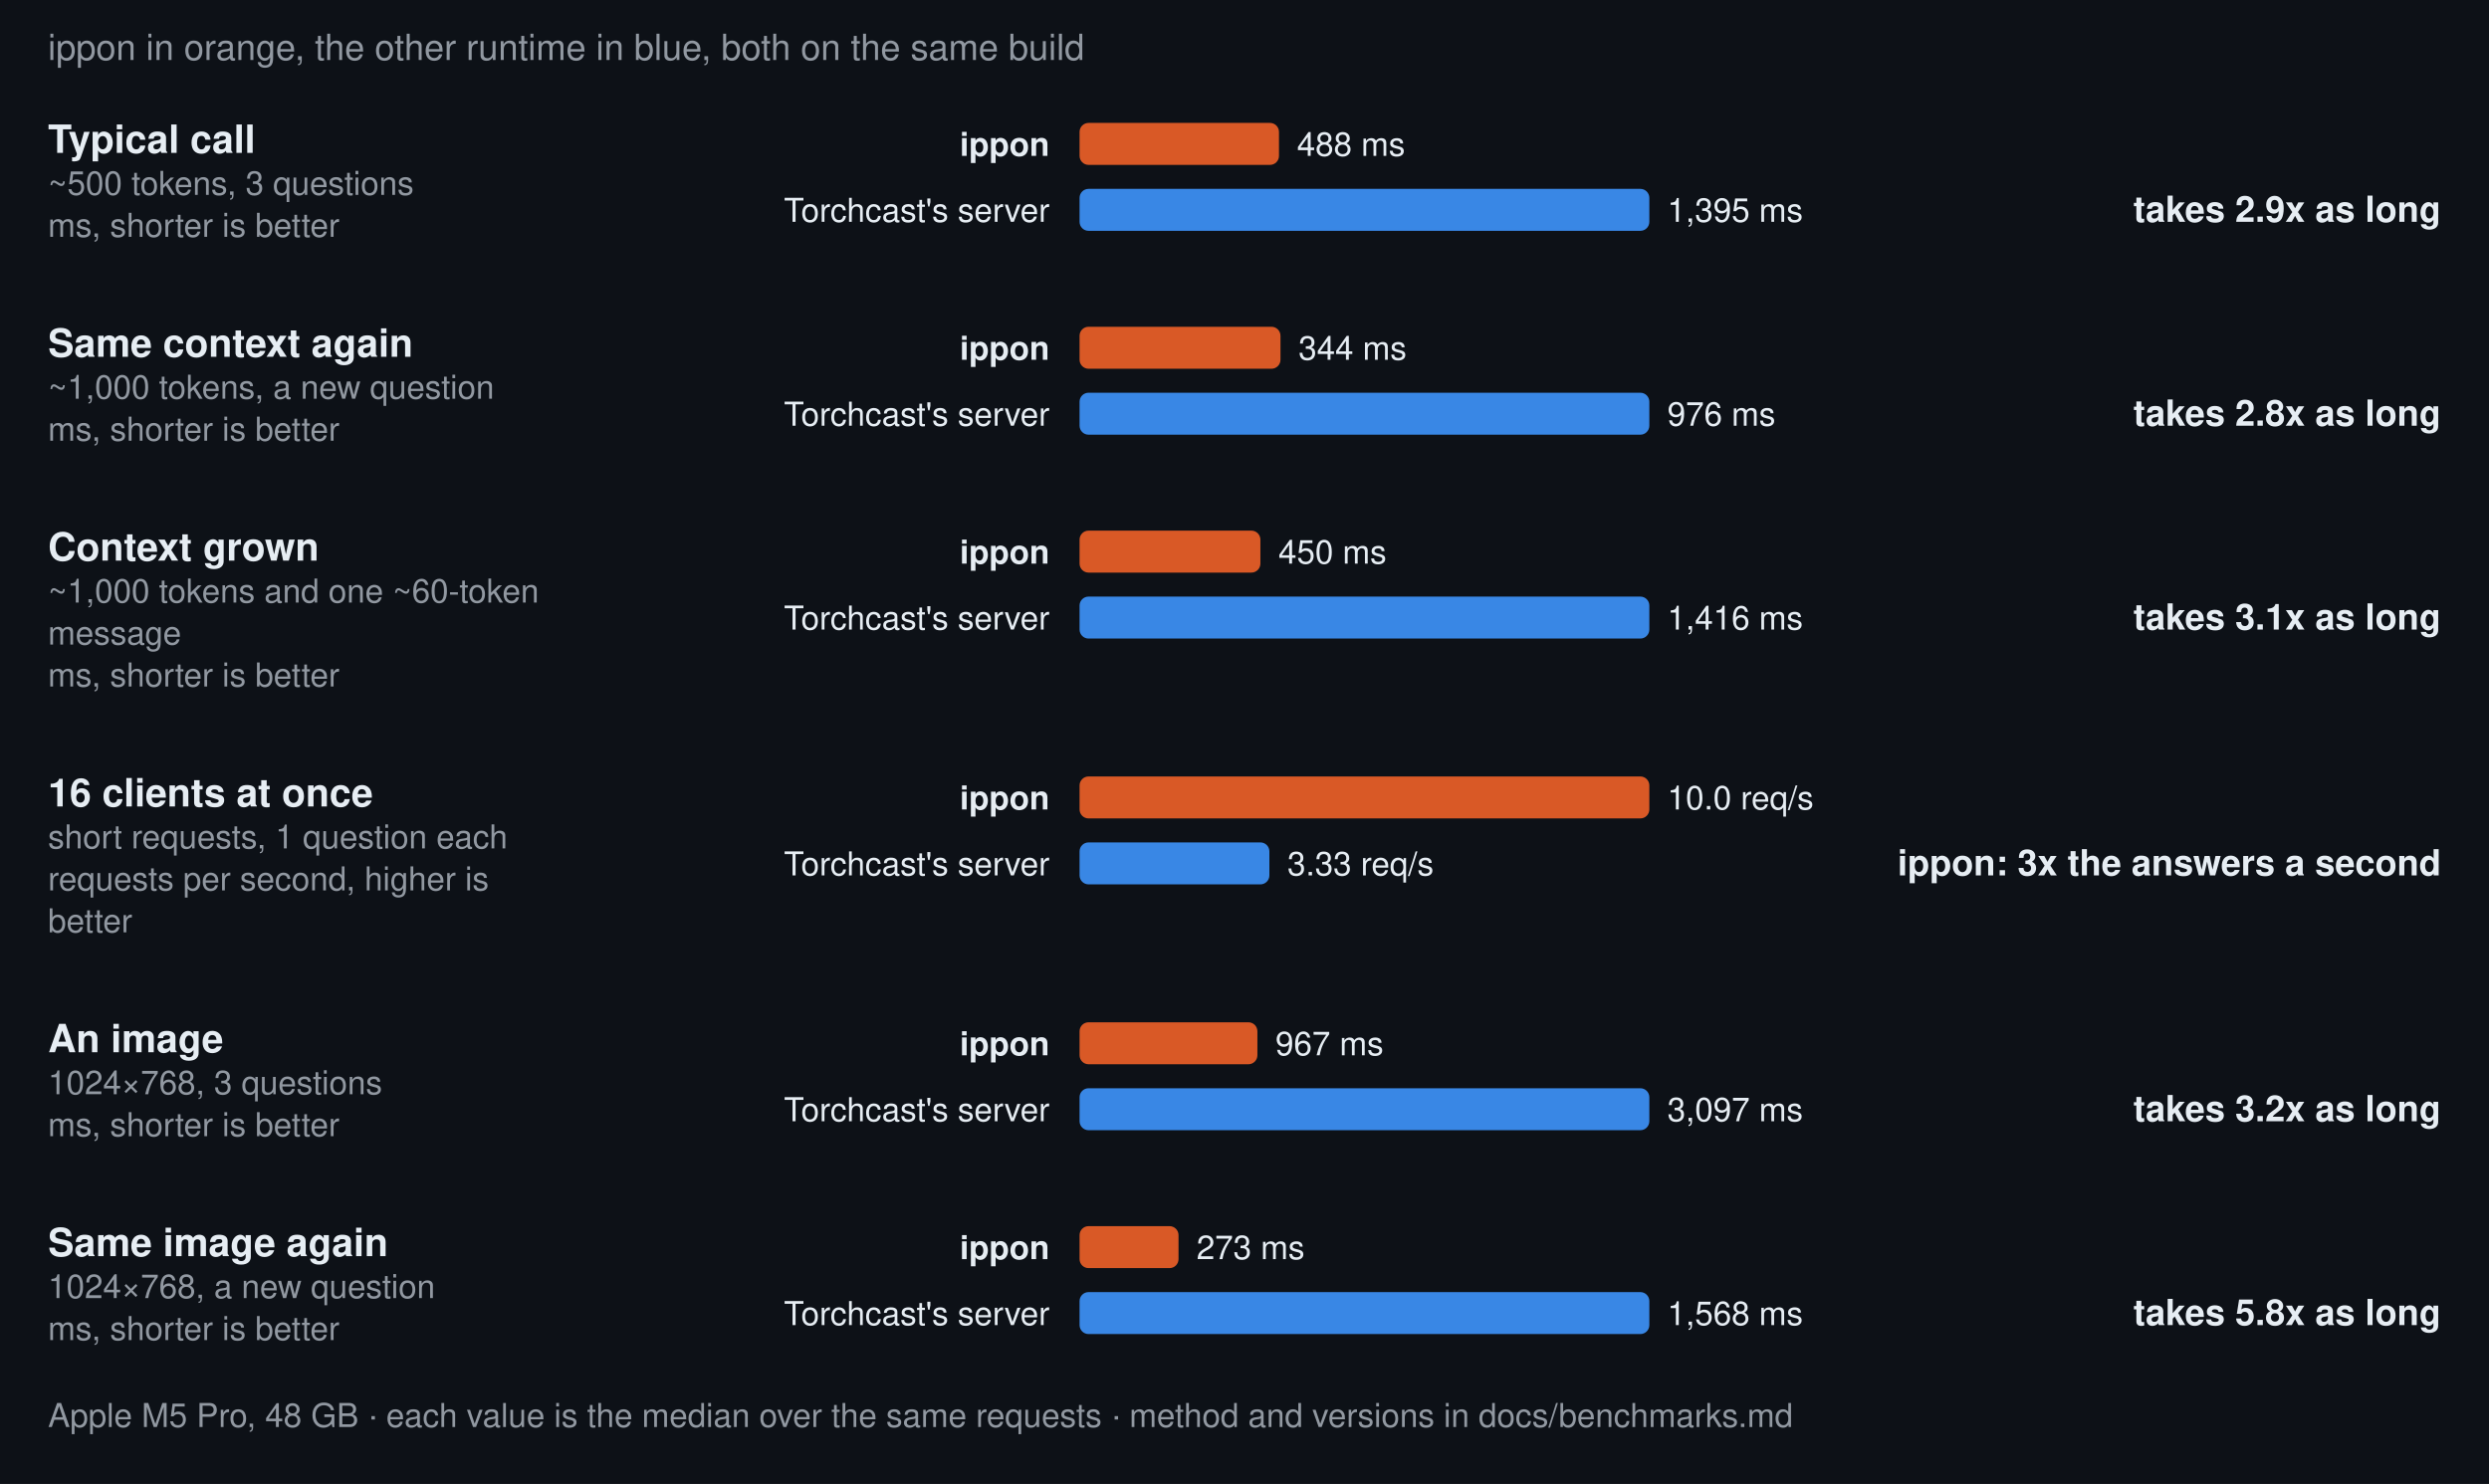
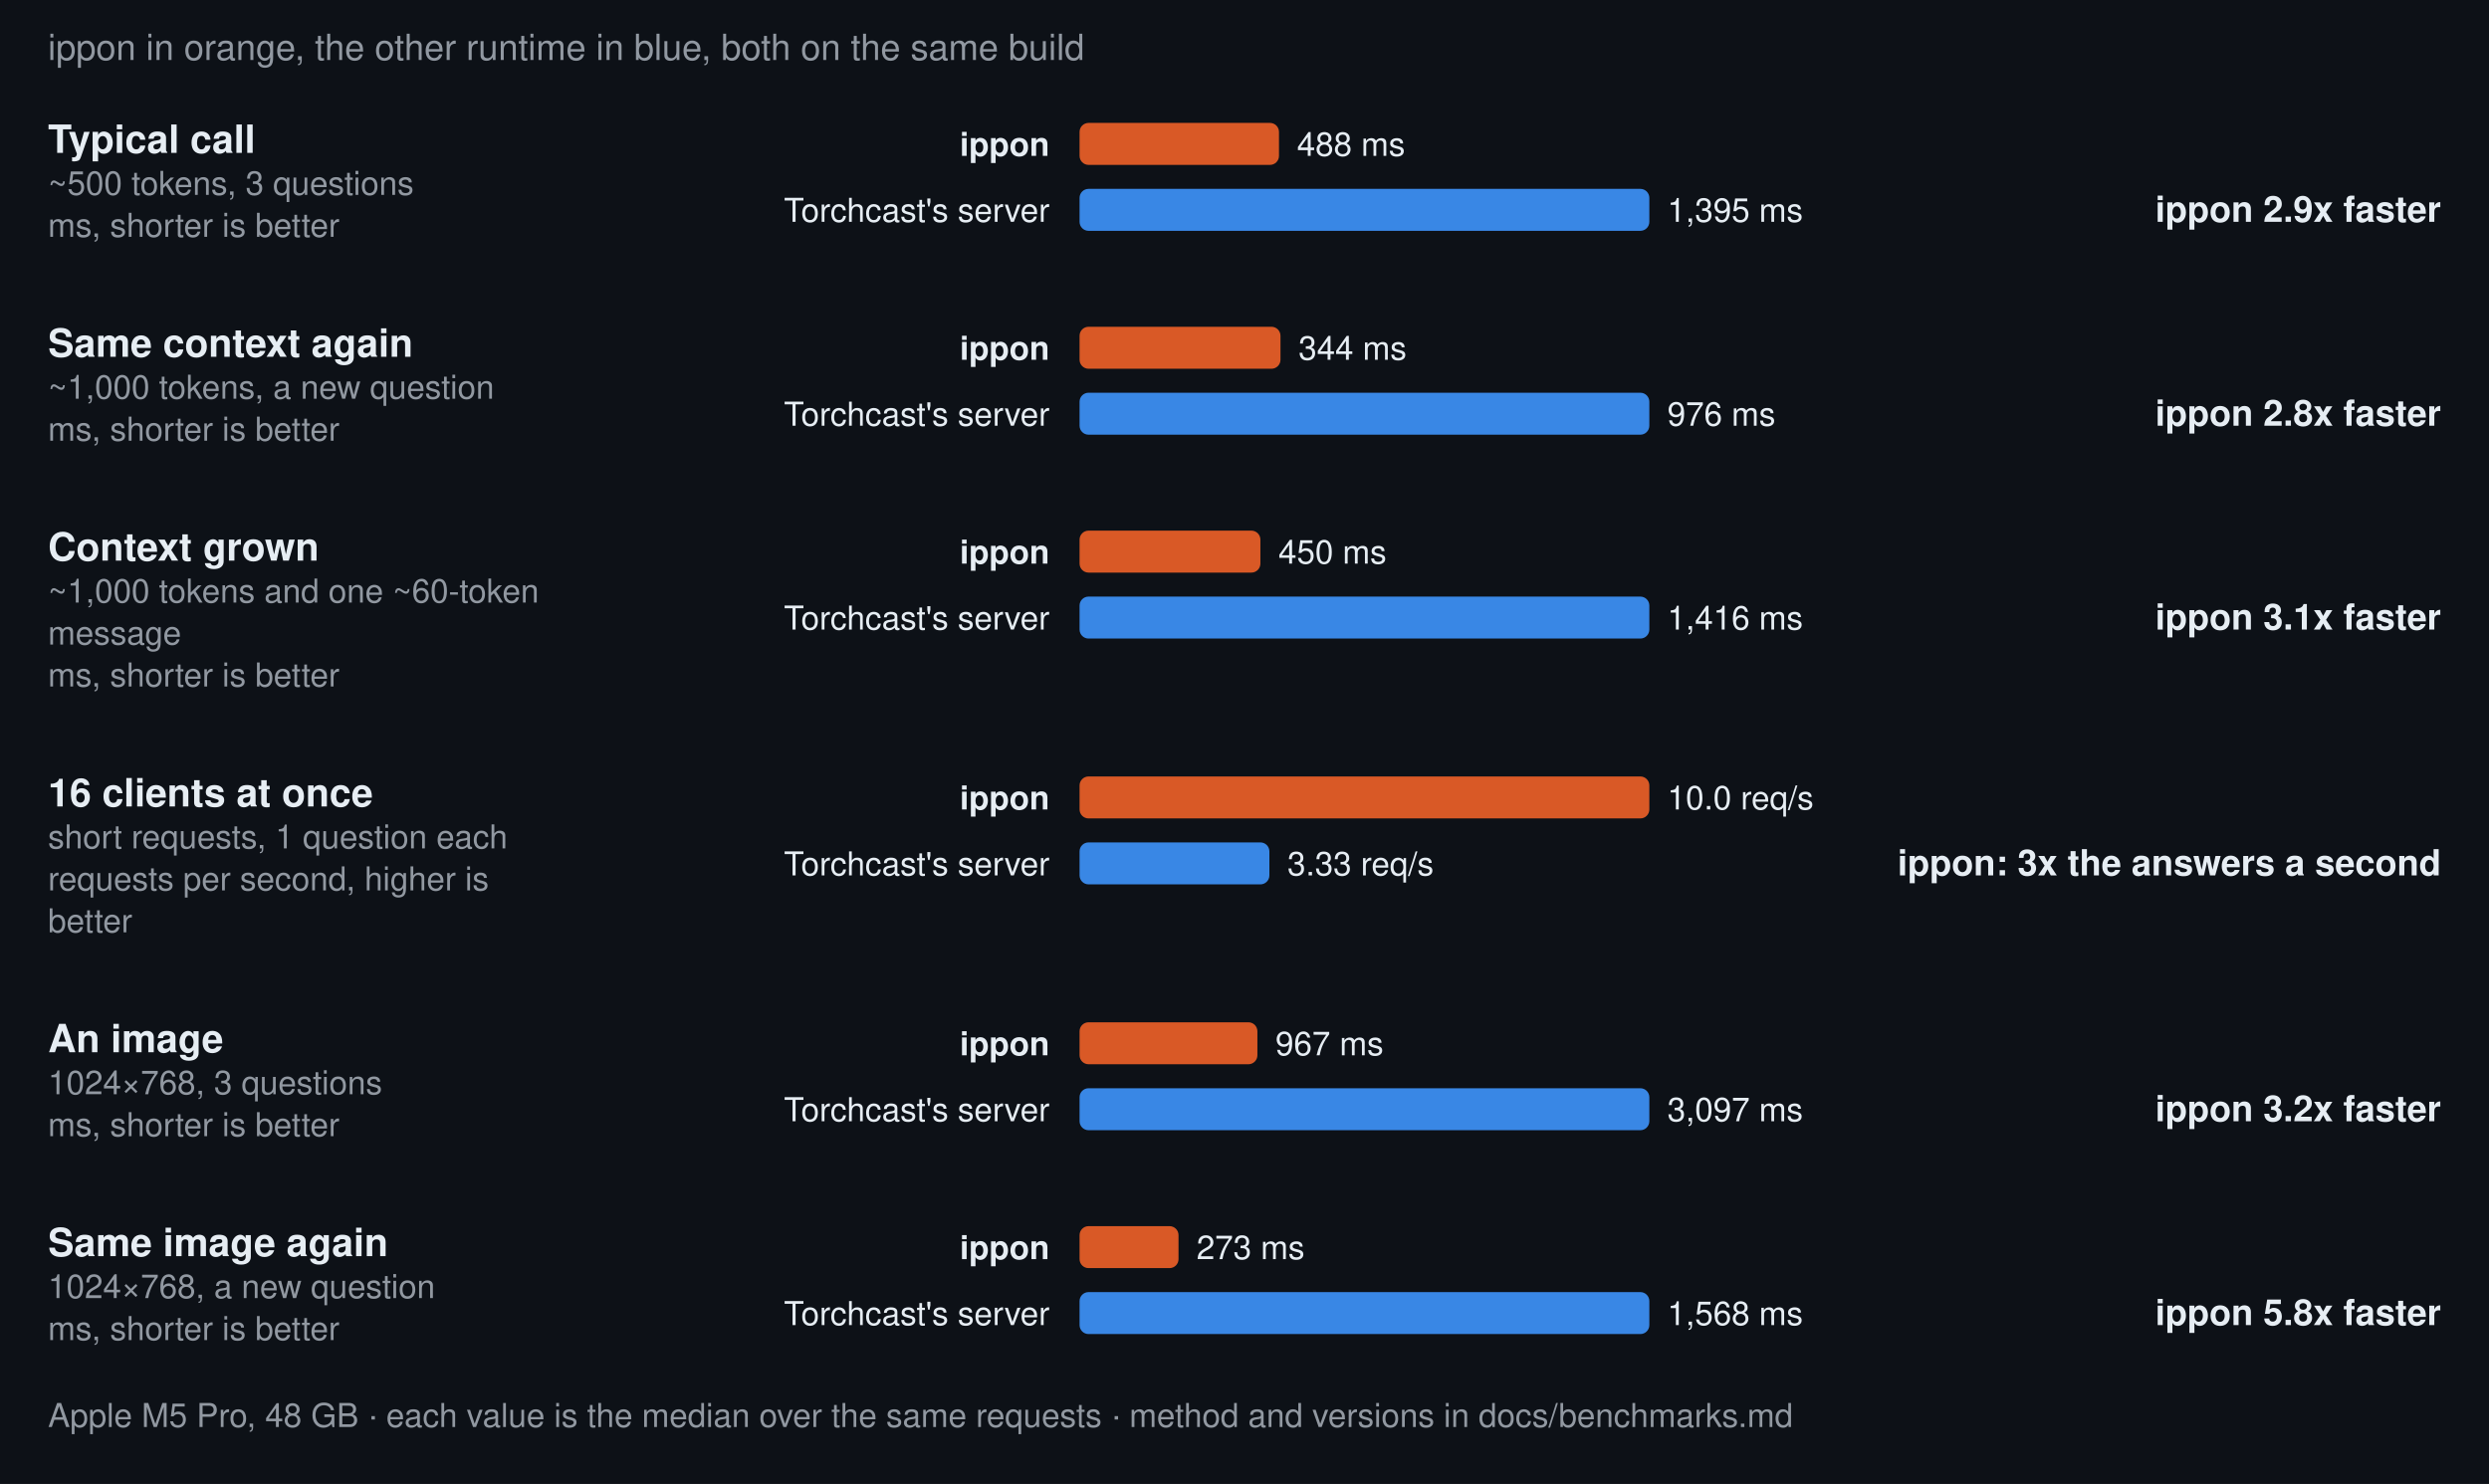
<svg xmlns="http://www.w3.org/2000/svg" width="830" height="495" viewBox="0 0 830 495" font-family="-apple-system, BlinkMacSystemFont, 'Segoe UI', Helvetica, Arial, sans-serif" role="img" aria-label="Torchcast Decision 4B">
  <rect width="830" height="495" fill="#0d1117" />
  <text x="16.0" y="20.0" font-size="12" font-weight="400" text-anchor="start" fill="#9198a1">ippon in orange, the other runtime in blue, both on the same build</text>
  <text x="16.0" y="51.0" font-size="13" font-weight="600" text-anchor="start" fill="#e6edf3">Typical call</text>
  <text x="16.0" y="65.0" font-size="11" font-weight="400" text-anchor="start" fill="#9198a1">~500 tokens, 3 questions</text>
  <text x="16.0" y="79.0" font-size="11" font-weight="400" text-anchor="start" fill="#9198a1">ms, shorter is better</text>
  <text x="350.0" y="52.0" font-size="11" font-weight="600" text-anchor="end" fill="#e6edf3">ippon</text>
  <rect x="360" y="41.0" width="66.5" height="14" rx="3" fill="#d95926" />
  <text x="432.5" y="52.0" font-size="11" font-weight="400" text-anchor="start" fill="#e6edf3">488 ms</text>
  <text x="350.0" y="74.0" font-size="11" font-weight="400" text-anchor="end" fill="#e6edf3">Torchcast's server</text>
  <rect x="360" y="63.0" width="190.0" height="14" rx="3" fill="#3987e5" />
  <text x="556.0" y="74.0" font-size="11" font-weight="400" text-anchor="start" fill="#e6edf3">1,395 ms</text>
-   <text x="814.0" y="74.0" font-size="12" font-weight="600" text-anchor="end" fill="#e6edf3">takes 2.9x as long</text>
+   <text x="814.0" y="74.0" font-size="12" font-weight="600" text-anchor="end" fill="#e6edf3">ippon 2.9x faster</text>
  <text x="16.0" y="119.0" font-size="13" font-weight="600" text-anchor="start" fill="#e6edf3">Same context again</text>
  <text x="16.0" y="133.0" font-size="11" font-weight="400" text-anchor="start" fill="#9198a1">~1,000 tokens, a new question</text>
  <text x="16.0" y="147.0" font-size="11" font-weight="400" text-anchor="start" fill="#9198a1">ms, shorter is better</text>
  <text x="350.0" y="120.0" font-size="11" font-weight="600" text-anchor="end" fill="#e6edf3">ippon</text>
  <rect x="360" y="109.0" width="67.0" height="14" rx="3" fill="#d95926" />
  <text x="433.0" y="120.0" font-size="11" font-weight="400" text-anchor="start" fill="#e6edf3">344 ms</text>
  <text x="350.0" y="142.0" font-size="11" font-weight="400" text-anchor="end" fill="#e6edf3">Torchcast's server</text>
  <rect x="360" y="131.0" width="190.0" height="14" rx="3" fill="#3987e5" />
  <text x="556.0" y="142.0" font-size="11" font-weight="400" text-anchor="start" fill="#e6edf3">976 ms</text>
-   <text x="814.0" y="142.0" font-size="12" font-weight="600" text-anchor="end" fill="#e6edf3">takes 2.8x as long</text>
+   <text x="814.0" y="142.0" font-size="12" font-weight="600" text-anchor="end" fill="#e6edf3">ippon 2.8x faster</text>
  <text x="16.0" y="187.0" font-size="13" font-weight="600" text-anchor="start" fill="#e6edf3">Context grown</text>
  <text x="16.0" y="201.0" font-size="11" font-weight="400" text-anchor="start" fill="#9198a1">~1,000 tokens and one ~60-token</text>
  <text x="16.0" y="215.0" font-size="11" font-weight="400" text-anchor="start" fill="#9198a1">message</text>
  <text x="16.0" y="229.0" font-size="11" font-weight="400" text-anchor="start" fill="#9198a1">ms, shorter is better</text>
  <text x="350.0" y="188.0" font-size="11" font-weight="600" text-anchor="end" fill="#e6edf3">ippon</text>
  <rect x="360" y="177.0" width="60.3" height="14" rx="3" fill="#d95926" />
  <text x="426.3" y="188.0" font-size="11" font-weight="400" text-anchor="start" fill="#e6edf3">450 ms</text>
  <text x="350.0" y="210.0" font-size="11" font-weight="400" text-anchor="end" fill="#e6edf3">Torchcast's server</text>
  <rect x="360" y="199.0" width="190.0" height="14" rx="3" fill="#3987e5" />
  <text x="556.0" y="210.0" font-size="11" font-weight="400" text-anchor="start" fill="#e6edf3">1,416 ms</text>
-   <text x="814.0" y="210.0" font-size="12" font-weight="600" text-anchor="end" fill="#e6edf3">takes 3.1x as long</text>
+   <text x="814.0" y="210.0" font-size="12" font-weight="600" text-anchor="end" fill="#e6edf3">ippon 3.1x faster</text>
  <text x="16.0" y="269.0" font-size="13" font-weight="600" text-anchor="start" fill="#e6edf3">16 clients at once</text>
  <text x="16.0" y="283.0" font-size="11" font-weight="400" text-anchor="start" fill="#9198a1">short requests, 1 question each</text>
  <text x="16.0" y="297.0" font-size="11" font-weight="400" text-anchor="start" fill="#9198a1">requests per second, higher is</text>
  <text x="16.0" y="311.0" font-size="11" font-weight="400" text-anchor="start" fill="#9198a1">better</text>
  <text x="350.0" y="270.0" font-size="11" font-weight="600" text-anchor="end" fill="#e6edf3">ippon</text>
  <rect x="360" y="259.0" width="190.0" height="14" rx="3" fill="#d95926" />
  <text x="556.0" y="270.0" font-size="11" font-weight="400" text-anchor="start" fill="#e6edf3">10.0 req/s</text>
  <text x="350.0" y="292.0" font-size="11" font-weight="400" text-anchor="end" fill="#e6edf3">Torchcast's server</text>
  <rect x="360" y="281.0" width="63.3" height="14" rx="3" fill="#3987e5" />
  <text x="429.3" y="292.0" font-size="11" font-weight="400" text-anchor="start" fill="#e6edf3">3.33 req/s</text>
  <text x="814.0" y="292.0" font-size="12" font-weight="600" text-anchor="end" fill="#e6edf3">ippon: 3x the answers a second</text>
  <text x="16.0" y="351.0" font-size="13" font-weight="600" text-anchor="start" fill="#e6edf3">An image</text>
  <text x="16.0" y="365.0" font-size="11" font-weight="400" text-anchor="start" fill="#9198a1">1024×768, 3 questions</text>
  <text x="16.0" y="379.0" font-size="11" font-weight="400" text-anchor="start" fill="#9198a1">ms, shorter is better</text>
  <text x="350.0" y="352.0" font-size="11" font-weight="600" text-anchor="end" fill="#e6edf3">ippon</text>
  <rect x="360" y="341.0" width="59.3" height="14" rx="3" fill="#d95926" />
  <text x="425.3" y="352.0" font-size="11" font-weight="400" text-anchor="start" fill="#e6edf3">967 ms</text>
  <text x="350.0" y="374.0" font-size="11" font-weight="400" text-anchor="end" fill="#e6edf3">Torchcast's server</text>
  <rect x="360" y="363.0" width="190.0" height="14" rx="3" fill="#3987e5" />
  <text x="556.0" y="374.0" font-size="11" font-weight="400" text-anchor="start" fill="#e6edf3">3,097 ms</text>
-   <text x="814.0" y="374.0" font-size="12" font-weight="600" text-anchor="end" fill="#e6edf3">takes 3.2x as long</text>
+   <text x="814.0" y="374.0" font-size="12" font-weight="600" text-anchor="end" fill="#e6edf3">ippon 3.2x faster</text>
  <text x="16.0" y="419.0" font-size="13" font-weight="600" text-anchor="start" fill="#e6edf3">Same image again</text>
  <text x="16.0" y="433.0" font-size="11" font-weight="400" text-anchor="start" fill="#9198a1">1024×768, a new question</text>
  <text x="16.0" y="447.0" font-size="11" font-weight="400" text-anchor="start" fill="#9198a1">ms, shorter is better</text>
  <text x="350.0" y="420.0" font-size="11" font-weight="600" text-anchor="end" fill="#e6edf3">ippon</text>
  <rect x="360" y="409.0" width="33.0" height="14" rx="3" fill="#d95926" />
  <text x="399.0" y="420.0" font-size="11" font-weight="400" text-anchor="start" fill="#e6edf3">273 ms</text>
  <text x="350.0" y="442.0" font-size="11" font-weight="400" text-anchor="end" fill="#e6edf3">Torchcast's server</text>
  <rect x="360" y="431.0" width="190.0" height="14" rx="3" fill="#3987e5" />
  <text x="556.0" y="442.0" font-size="11" font-weight="400" text-anchor="start" fill="#e6edf3">1,568 ms</text>
-   <text x="814.0" y="442.0" font-size="12" font-weight="600" text-anchor="end" fill="#e6edf3">takes 5.8x as long</text>
+   <text x="814.0" y="442.0" font-size="12" font-weight="600" text-anchor="end" fill="#e6edf3">ippon 5.8x faster</text>
  <text x="16.0" y="476.0" font-size="11" font-weight="400" text-anchor="start" fill="#9198a1">Apple M5 Pro, 48 GB · each value is the median over the same requests · method and versions in docs/benchmarks.md</text>
</svg>
